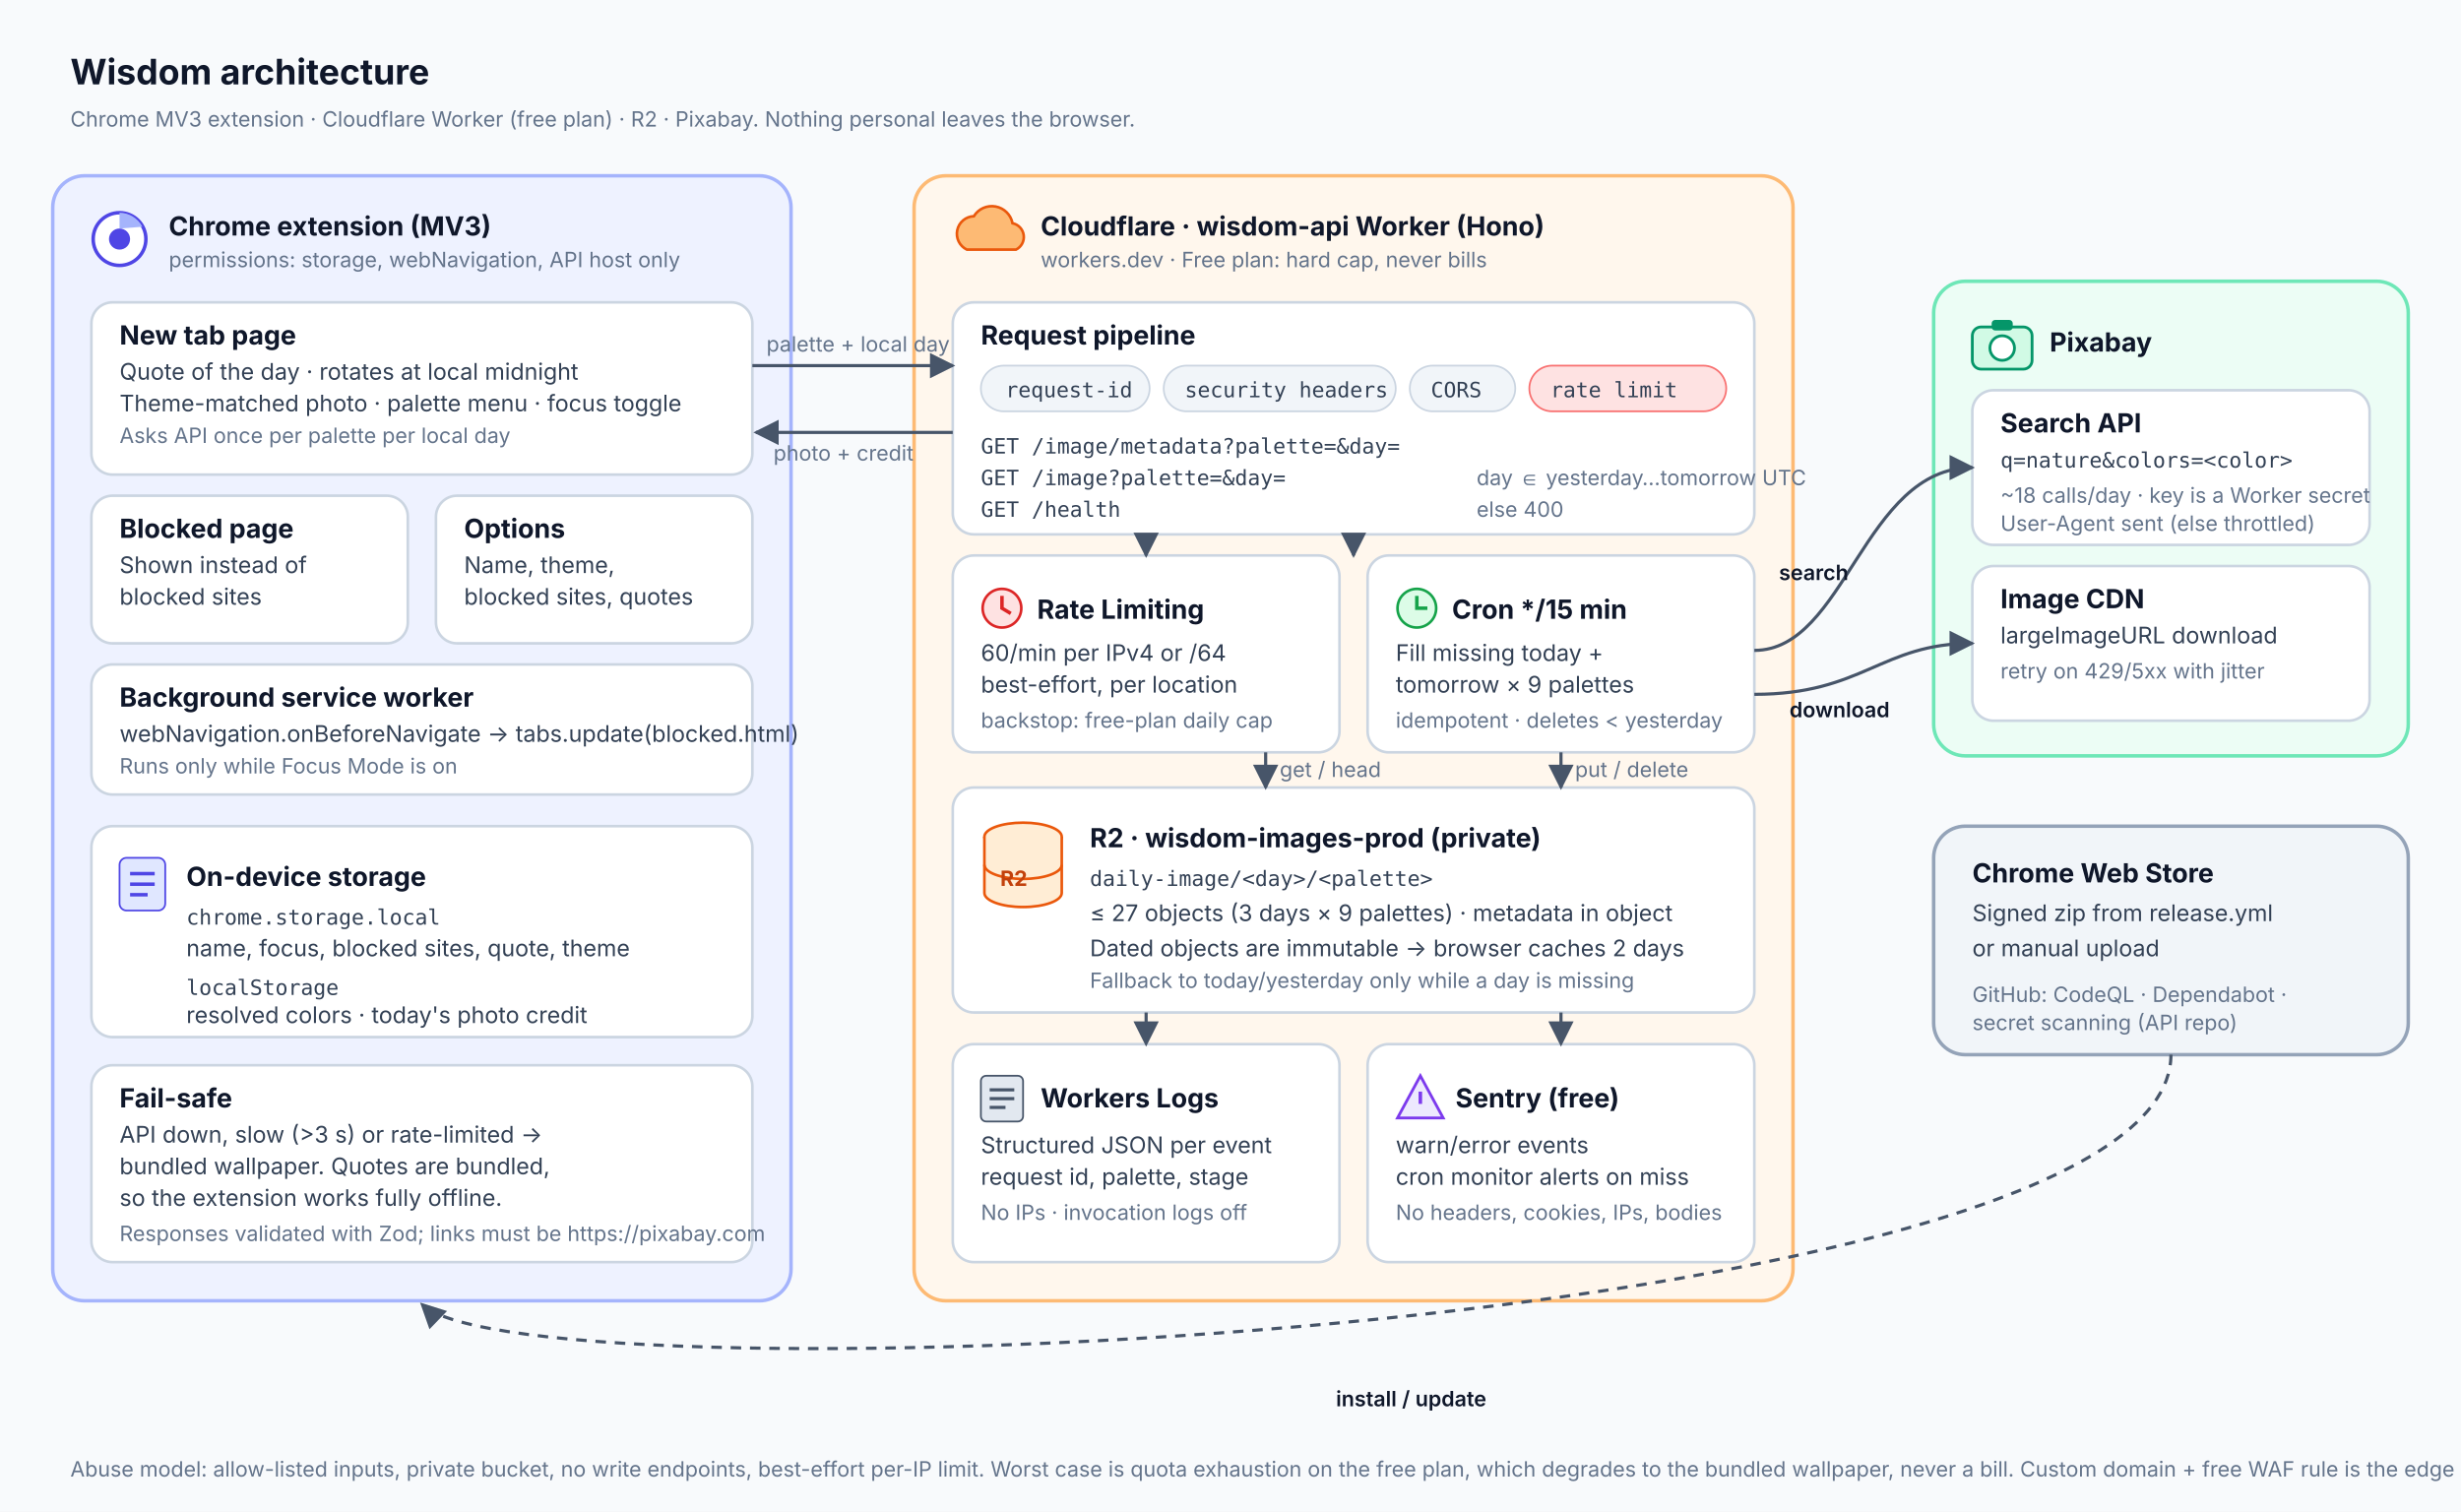
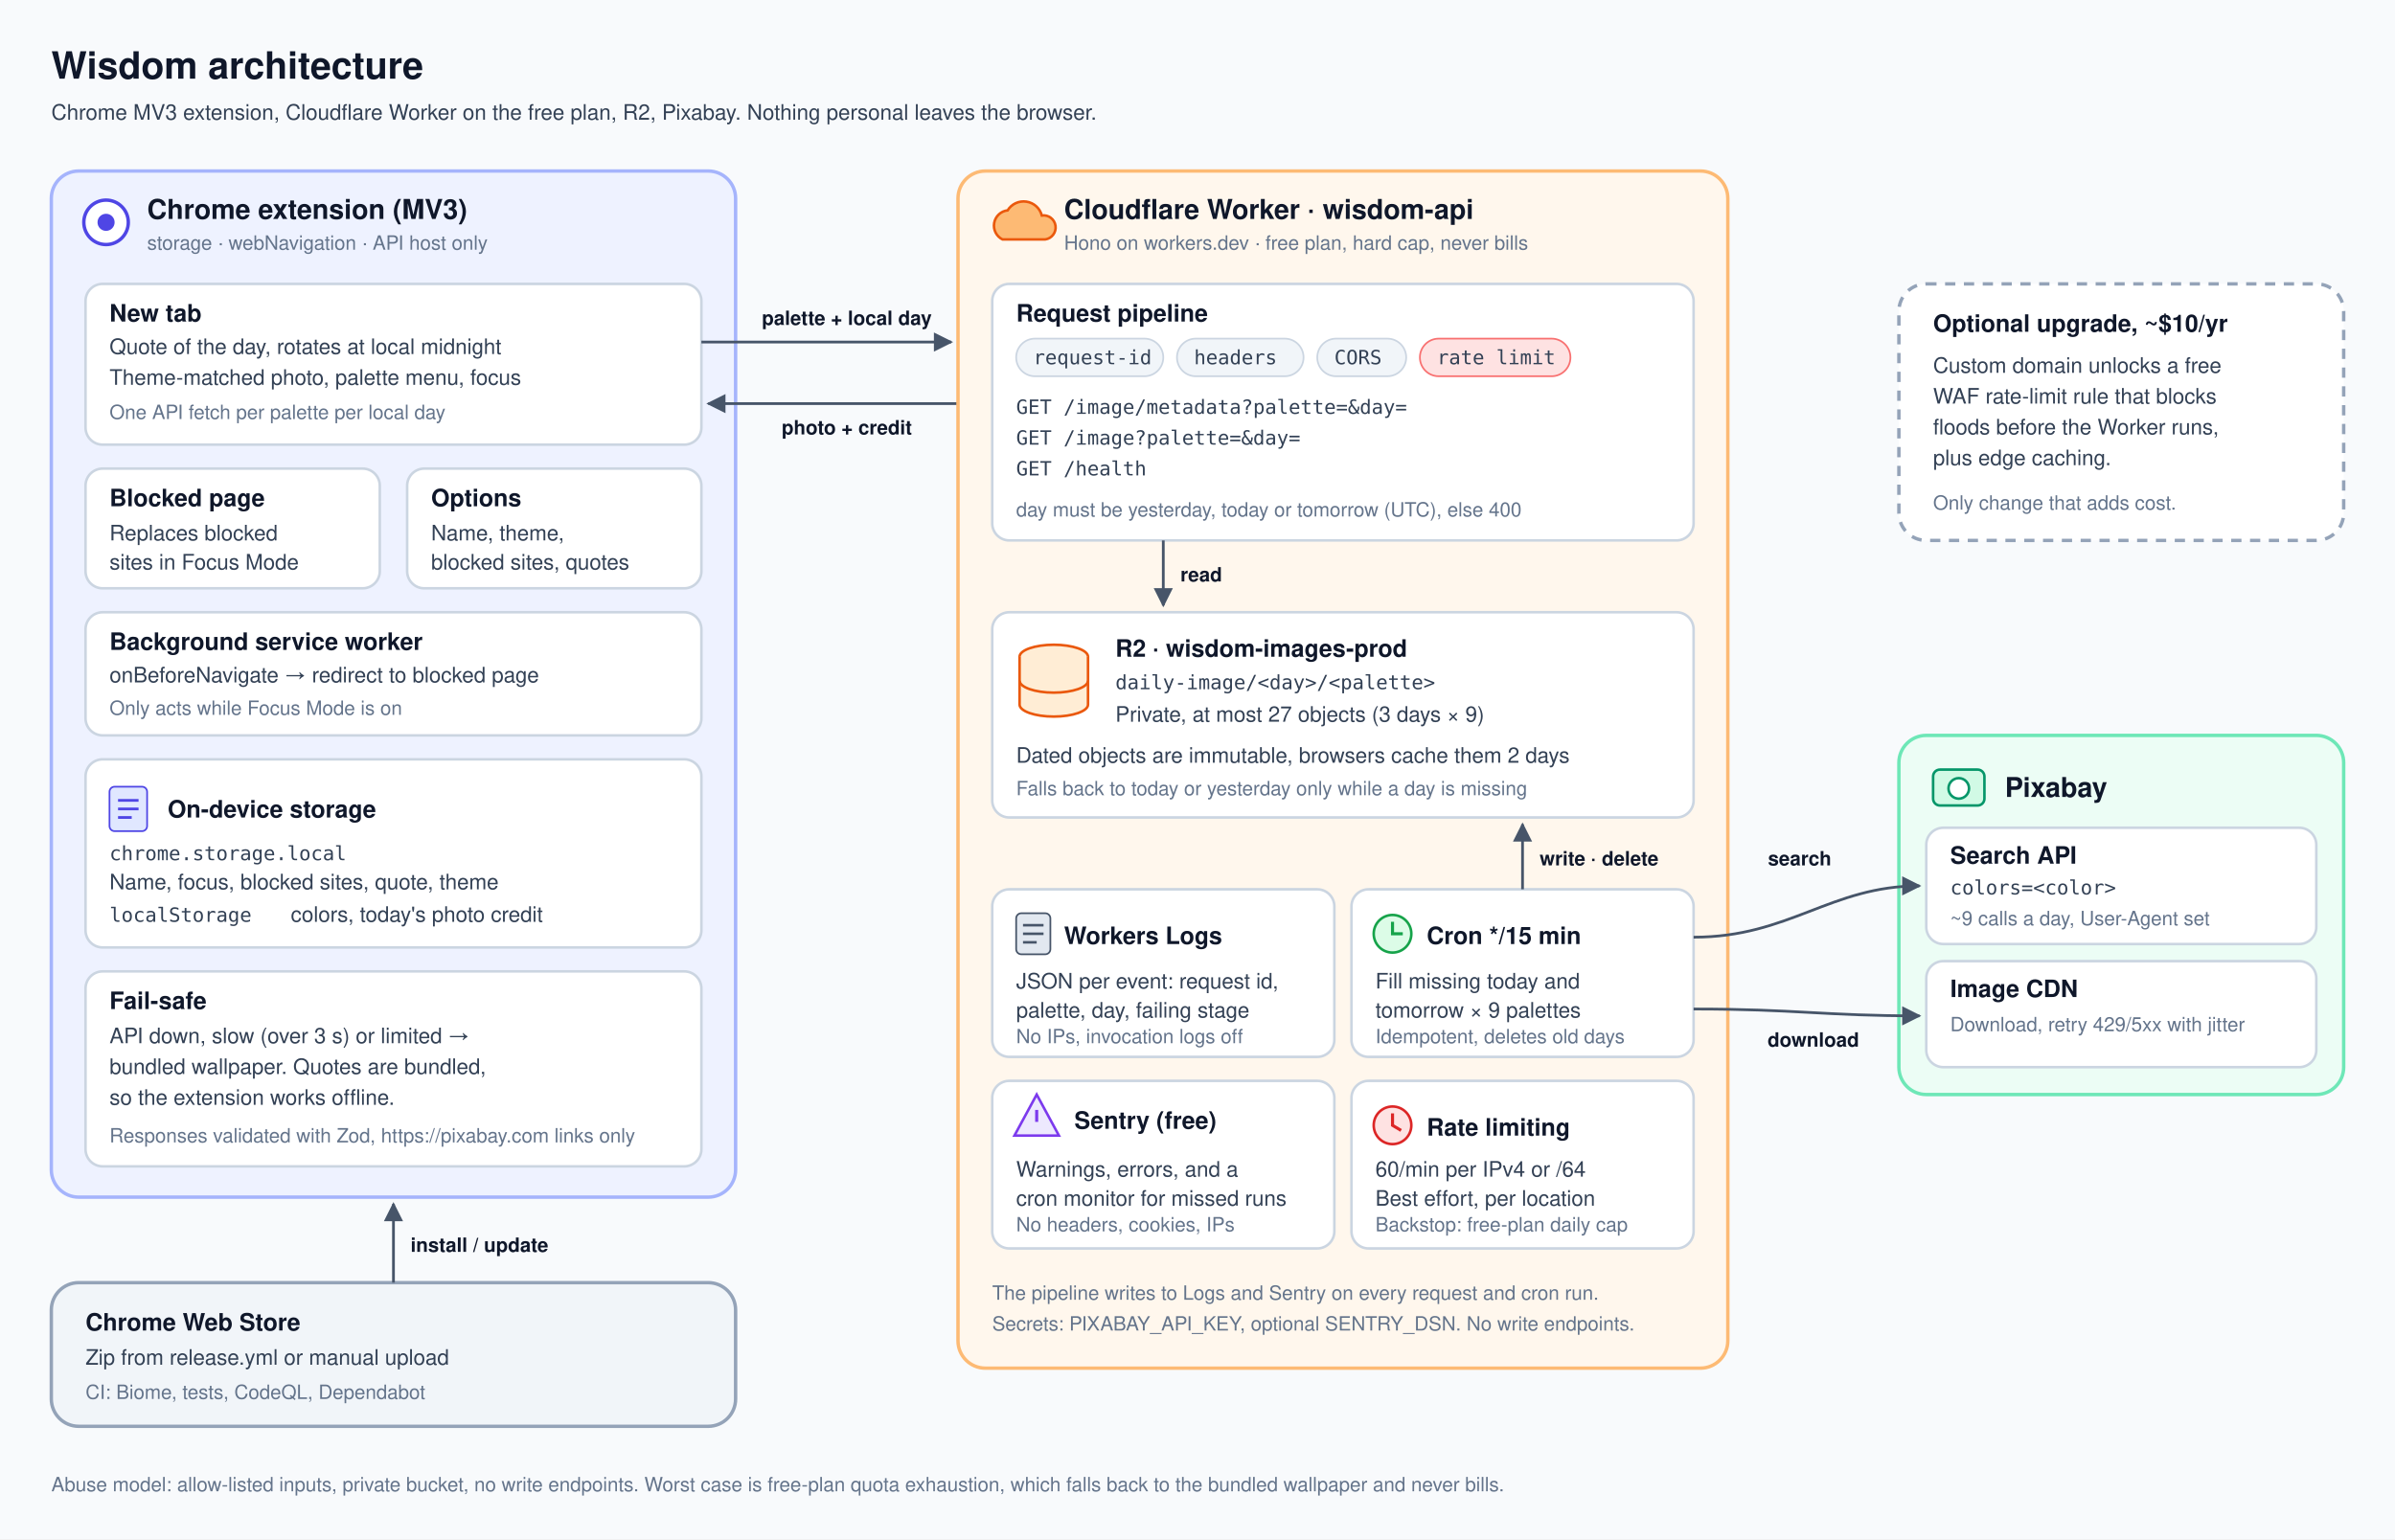
- <svg xmlns="http://www.w3.org/2000/svg" viewBox="0 0 1400 860" width="1400" height="860" font-family="Inter, -apple-system, Segoe UI, Helvetica, Arial, sans-serif">
+ <svg xmlns="http://www.w3.org/2000/svg" viewBox="0 0 1400 900" width="1400" height="900" font-family="-apple-system, Segoe UI, Helvetica, Arial, sans-serif">
  <defs>
-     <marker id="arrow" viewBox="0 0 10 10" refX="9" refY="5" markerWidth="8" markerHeight="8" orient="auto-start-reverse">
+     <marker id="arrow" viewBox="0 0 10 10" refX="9" refY="5" markerWidth="7" markerHeight="7" orient="auto-start-reverse">
      <path d="M0 0 L10 5 L0 10 z" fill="#475569" />
    </marker>
    <style>
      .box { fill: #ffffff; stroke: #cbd5e1; stroke-width: 1.5; }
-       .zone { stroke-width: 2; }
-       .title { font-size: 20px; font-weight: 700; fill: #0f172a; }
-       .h { font-size: 15px; font-weight: 700; fill: #0f172a; }
-       .t { font-size: 13px; fill: #334155; }
-       .s { font-size: 12px; fill: #64748b; }
-       .mono { font-family: ui-monospace, SFMono-Regular, Menlo, monospace; font-size: 12px; fill: #334155; }
-       .edge { stroke: #475569; stroke-width: 1.8; fill: none; marker-end: url(#arrow); }
-       .dash { stroke-dasharray: 6 5; }
-       .label { font-size: 12px; fill: #0f172a; font-weight: 600; }
-       .pill { fill: #f1f5f9; stroke: #cbd5e1; }
+       .title { font-size: 22px; font-weight: 700; fill: #0f172a; }
+       .zh { font-size: 16px; font-weight: 700; fill: #0f172a; }
+       .h { font-size: 14px; font-weight: 700; fill: #0f172a; }
+       .t { font-size: 12.5px; fill: #334155; }
+       .s { font-size: 11.5px; fill: #64748b; }
+       .m { font-family: ui-monospace, Menlo, Consolas, monospace; font-size: 11.5px; fill: #334155; }
+       .edge { stroke: #475569; stroke-width: 1.6; fill: none; marker-end: url(#arrow); }
+       .label { font-size: 11.5px; font-weight: 600; fill: #0f172a; }
+       .chip { fill: #f1f5f9; stroke: #cbd5e1; }
    </style>
  </defs>
-   <rect width="1400" height="860" fill="#f8fafc" />
-   <text x="40" y="48" class="title">Wisdom architecture</text>
-   <text x="40" y="72" class="s">Chrome MV3 extension · Cloudflare Worker (free plan) · R2 · Pixabay. Nothing personal leaves the browser.</text>
-   <rect x="30" y="100" width="420" height="640" rx="18" fill="#eef2ff" stroke="#a5b4fc" class="zone" />
-   <g transform="translate(52 120)">
-     <circle cx="16" cy="16" r="15" fill="#fff" stroke="#4f46e5" stroke-width="2" />
-     <circle cx="16" cy="16" r="6" fill="#4f46e5" />
-     <path d="M16 1 A15 15 0 0 1 29 9 L16 10 Z" fill="#a5b4fc" />
-   </g>
-   <text x="96" y="134" class="h">Chrome extension (MV3)</text>
-   <text x="96" y="152" class="s">permissions: storage, webNavigation, API host only</text>
-   <rect x="52" y="172" width="376" height="98" rx="12" class="box" />
-   <text x="68" y="196" class="h">New tab page</text>
-   <text x="68" y="216" class="t">Quote of the day · rotates at local midnight</text>
-   <text x="68" y="234" class="t">Theme-matched photo · palette menu · focus toggle</text>
-   <text x="68" y="252" class="s">Asks API once per palette per local day</text>
-   <rect x="52" y="282" width="180" height="84" rx="12" class="box" />
-   <text x="68" y="306" class="h">Blocked page</text>
-   <text x="68" y="326" class="t">Shown instead of</text>
-   <text x="68" y="344" class="t">blocked sites</text>
-   <rect x="248" y="282" width="180" height="84" rx="12" class="box" />
-   <text x="264" y="306" class="h">Options</text>
-   <text x="264" y="326" class="t">Name, theme,</text>
-   <text x="264" y="344" class="t">blocked sites, quotes</text>
-   <rect x="52" y="378" width="376" height="74" rx="12" class="box" />
-   <text x="68" y="402" class="h">Background service worker</text>
-   <text x="68" y="422" class="t">webNavigation.onBeforeNavigate → tabs.update(blocked.html)</text>
-   <text x="68" y="440" class="s">Runs only while Focus Mode is on</text>
-   <g transform="translate(52 470)">
-     <rect width="376" height="120" rx="12" class="box" />
-     <g transform="translate(16 18)">
-       <rect width="26" height="30" rx="4" fill="#e0e7ff" stroke="#4f46e5" />
-       <path d="M6 9 H20 M6 15 H20 M6 21 H16" stroke="#4f46e5" stroke-width="2" />
-     </g>
-     <text x="54" y="34" class="h">On-device storage</text>
-     <text x="54" y="56" class="mono">chrome.storage.local</text>
-     <text x="54" y="74" class="t">name, focus, blocked sites, quote, theme</text>
-     <text x="54" y="96" class="mono">localStorage</text>
-     <text x="54" y="112" class="t">resolved colors · today's photo credit</text>
-   </g>
-   <rect x="52" y="606" width="376" height="112" rx="12" class="box" />
-   <text x="68" y="630" class="h">Fail-safe</text>
-   <text x="68" y="650" class="t">API down, slow (&gt;3 s) or rate-limited →</text>
-   <text x="68" y="668" class="t">bundled wallpaper. Quotes are bundled,</text>
-   <text x="68" y="686" class="t">so the extension works fully offline.</text>
-   <text x="68" y="706" class="s">Responses validated with Zod; links must be https://pixabay.com</text>
-   <rect x="520" y="100" width="500" height="640" rx="18" fill="#fff7ed" stroke="#fdba74" class="zone" />
-   <g transform="translate(542 118)">
-     <path d="M8 24 a10 10 0 0 1 4 -19 a12 12 0 0 1 22 4 a8 8 0 0 1 2 15 z" fill="#fdba74" stroke="#ea580c" stroke-width="1.5" />
-   </g>
-   <text x="592" y="134" class="h">Cloudflare · wisdom-api Worker (Hono)</text>
-   <text x="592" y="152" class="s">workers.dev · Free plan: hard cap, never bills</text>
-   <rect x="542" y="172" width="456" height="132" rx="12" class="box" />
-   <text x="558" y="196" class="h">Request pipeline</text>
-   <rect x="558" y="208" width="96" height="26" rx="13" class="pill" />
-   <text x="572" y="226" class="mono">request-id</text>
-   <rect x="662" y="208" width="132" height="26" rx="13" class="pill" />
-   <text x="674" y="226" class="mono">security headers</text>
-   <rect x="802" y="208" width="60" height="26" rx="13" class="pill" />
-   <text x="814" y="226" class="mono">CORS</text>
-   <rect x="870" y="208" width="112" height="26" rx="13" fill="#fee2e2" stroke="#f87171" />
-   <text x="882" y="226" class="mono">rate limit</text>
-   <text x="558" y="258" class="mono">GET /image/metadata?palette=&amp;day=</text>
-   <text x="558" y="276" class="mono">GET /image?palette=&amp;day=</text>
-   <text x="558" y="294" class="mono">GET /health</text>
-   <text x="840" y="276" class="s">day ∈ yesterday…tomorrow UTC</text>
-   <text x="840" y="294" class="s">else 400</text>
-   <rect x="542" y="316" width="220" height="112" rx="12" class="box" />
-   <g transform="translate(558 334)">
-     <circle cx="12" cy="12" r="11" fill="#fee2e2" stroke="#dc2626" stroke-width="1.5" />
-     <path d="M12 5 V12 L17 15" stroke="#dc2626" stroke-width="2" fill="none" />
-   </g>
-   <text x="590" y="352" class="h">Rate Limiting</text>
-   <text x="558" y="376" class="t">60/min per IPv4 or /64</text>
-   <text x="558" y="394" class="t">best-effort, per location</text>
-   <text x="558" y="414" class="s">backstop: free-plan daily cap</text>
-   <rect x="778" y="316" width="220" height="112" rx="12" class="box" />
-   <g transform="translate(794 334)">
-     <circle cx="12" cy="12" r="11" fill="#dcfce7" stroke="#16a34a" stroke-width="1.5" />
-     <path d="M12 5 V12 H18" stroke="#16a34a" stroke-width="2" fill="none" />
-   </g>
-   <text x="826" y="352" class="h">Cron */15 min</text>
-   <text x="794" y="376" class="t">Fill missing today +</text>
-   <text x="794" y="394" class="t">tomorrow × 9 palettes</text>
-   <text x="794" y="414" class="s">idempotent · deletes &lt; yesterday</text>
-   <g transform="translate(542 448)">
-     <rect width="456" height="128" rx="12" class="box" />
-     <g transform="translate(18 20)">
-       <ellipse cx="22" cy="8" rx="22" ry="8" fill="#ffedd5" stroke="#ea580c" stroke-width="1.5" />
-       <path d="M0 8 V40 A22 8 0 0 0 44 40 V8" fill="#ffedd5" stroke="#ea580c" stroke-width="1.5" />
-       <path d="M0 24 A22 8 0 0 0 44 24" fill="none" stroke="#ea580c" stroke-width="1.5" />
-       <text x="9" y="36" font-size="12" font-weight="700" fill="#c2410c">R2</text>
-     </g>
-     <text x="78" y="34" class="h">R2 · wisdom-images-prod (private)</text>
-     <text x="78" y="56" class="mono">daily-image/&lt;day&gt;/&lt;palette&gt;</text>
-     <text x="78" y="76" class="t">≤ 27 objects (3 days × 9 palettes) · metadata in object</text>
-     <text x="78" y="96" class="t">Dated objects are immutable → browser caches 2 days</text>
-     <text x="78" y="114" class="s">Fallback to today/yesterday only while a day is missing</text>
-   </g>
-   <rect x="542" y="594" width="220" height="124" rx="12" class="box" />
-   <g transform="translate(558 612)">
-     <rect width="24" height="26" rx="3" fill="#e2e8f0" stroke="#475569" />
-     <path d="M5 8 H19 M5 13 H19 M5 18 H14" stroke="#475569" stroke-width="1.8" />
-   </g>
-   <text x="592" y="630" class="h">Workers Logs</text>
-   <text x="558" y="656" class="t">Structured JSON per event</text>
-   <text x="558" y="674" class="t">request id, palette, stage</text>
-   <text x="558" y="694" class="s">No IPs · invocation logs off</text>
-   <rect x="778" y="594" width="220" height="124" rx="12" class="box" />
-   <g transform="translate(794 610)">
-     <path d="M14 2 L27 26 H1 Z" fill="#ede9fe" stroke="#7c3aed" stroke-width="1.6" />
-     <path d="M14 11 V18" stroke="#7c3aed" stroke-width="2" />
-   </g>
-   <text x="828" y="630" class="h">Sentry (free)</text>
-   <text x="794" y="656" class="t">warn/error events</text>
-   <text x="794" y="674" class="t">cron monitor alerts on miss</text>
-   <text x="794" y="694" class="s">No headers, cookies, IPs, bodies</text>
-   <rect x="1100" y="160" width="270" height="270" rx="18" fill="#ecfdf5" stroke="#6ee7b7" class="zone" />
-   <g transform="translate(1122 180)">
-     <rect x="0" y="6" width="34" height="24" rx="5" fill="#d1fae5" stroke="#059669" stroke-width="1.6" />
-     <rect x="11" y="2" width="12" height="6" rx="2" fill="#059669" />
-     <circle cx="17" cy="18" r="7" fill="#fff" stroke="#059669" stroke-width="1.6" />
-   </g>
-   <text x="1166" y="200" class="h">Pixabay</text>
-   <rect x="1122" y="222" width="226" height="88" rx="12" class="box" />
-   <text x="1138" y="246" class="h">Search API</text>
-   <text x="1138" y="266" class="mono">q=nature&amp;colors=&lt;color&gt;</text>
-   <text x="1138" y="286" class="s">~18 calls/day · key is a Worker secret</text>
-   <text x="1138" y="302" class="s">User-Agent sent (else throttled)</text>
-   <rect x="1122" y="322" width="226" height="88" rx="12" class="box" />
-   <text x="1138" y="346" class="h">Image CDN</text>
-   <text x="1138" y="366" class="t">largeImageURL download</text>
-   <text x="1138" y="386" class="s">retry on 429/5xx with jitter</text>
-   <rect x="1100" y="470" width="270" height="130" rx="18" fill="#f1f5f9" stroke="#94a3b8" class="zone" />
-   <text x="1122" y="502" class="h">Chrome Web Store</text>
-   <text x="1122" y="524" class="t">Signed zip from release.yml</text>
-   <text x="1122" y="544" class="t">or manual upload</text>
-   <text x="1122" y="570" class="s">GitHub: CodeQL · Dependabot ·</text>
-   <text x="1122" y="586" class="s">secret scanning (API repo)</text>
-   <path class="edge" d="M428 208 L 542 208" />
-   <text x="436" y="200" class="s" font-size="11">palette + local day</text>
-   <path class="edge" d="M542 246 L 430 246" />
-   <text x="440" y="262" class="s" font-size="11">photo + credit</text>
-   <path class="edge" d="M770 304 L 770 316" />
-   <path class="edge" d="M652 304 L 652 316" />
-   <path class="edge" d="M720 428 L 720 448" />
-   <path class="edge" d="M888 428 L 888 448" />
-   <text x="896" y="442" class="s" font-size="11">put / delete</text>
-   <text x="728" y="442" class="s" font-size="11">get / head</text>
-   <path class="edge" d="M998 370 C 1050 370, 1060 266, 1122 266" />
-   <text x="1012" y="330" class="label">search</text>
-   <path class="edge" d="M998 395 C 1060 395, 1070 366, 1122 366" />
-   <text x="1018" y="408" class="label">download</text>
-   <path class="edge dash" d="M652 576 L 652 594" />
-   <path class="edge dash" d="M888 576 L 888 594" />
-   <path class="edge dash" d="M1235 600 C 1235 760, 300 800, 240 742" />
-   <text x="760" y="800" class="label">install / update</text>
-   <text x="40" y="840" class="s">Abuse model: allow-listed inputs, private bucket, no write endpoints, best-effort per-IP limit. Worst case is quota exhaustion on the free plan, which degrades to the bundled wallpaper, never a bill. Custom domain + free WAF rule is the edge upgrade.</text>
+   <rect width="1400" height="900" fill="#f8fafc" />
+   <text x="30" y="46" class="title">Wisdom architecture</text>
+   <text x="30" y="70" class="t">Chrome MV3 extension, Cloudflare Worker on the free plan, R2, Pixabay. Nothing personal leaves the browser.</text>
+   <rect x="30" y="100" width="400" height="600" rx="16" fill="#eef2ff" stroke="#a5b4fc" stroke-width="2" />
+   <circle cx="62" cy="130" r="13" fill="#fff" stroke="#4f46e5" stroke-width="2" />
+   <circle cx="62" cy="130" r="5" fill="#4f46e5" />
+   <text x="86" y="128" class="zh">Chrome extension (MV3)</text>
+   <text x="86" y="146" class="s">storage · webNavigation · API host only</text>
+   <rect x="50" y="166" width="360" height="94" rx="10" class="box" />
+   <text x="64" y="188" class="h">New tab</text>
+   <text x="64" y="207" class="t">Quote of the day, rotates at local midnight</text>
+   <text x="64" y="225" class="t">Theme-matched photo, palette menu, focus</text>
+   <text x="64" y="245" class="s">One API fetch per palette per local day</text>
+   <rect x="50" y="274" width="172" height="70" rx="10" class="box" />
+   <text x="64" y="296" class="h">Blocked page</text>
+   <text x="64" y="316" class="t">Replaces blocked</text>
+   <text x="64" y="333" class="t">sites in Focus Mode</text>
+   <rect x="238" y="274" width="172" height="70" rx="10" class="box" />
+   <text x="252" y="296" class="h">Options</text>
+   <text x="252" y="316" class="t">Name, theme,</text>
+   <text x="252" y="333" class="t">blocked sites, quotes</text>
+   <rect x="50" y="358" width="360" height="72" rx="10" class="box" />
+   <text x="64" y="380" class="h">Background service worker</text>
+   <text x="64" y="399" class="t">onBeforeNavigate → redirect to blocked page</text>
+   <text x="64" y="418" class="s">Only acts while Focus Mode is on</text>
+   <rect x="50" y="444" width="360" height="110" rx="10" class="box" />
+   <rect x="64" y="460" width="22" height="26" rx="3" fill="#e0e7ff" stroke="#4f46e5" />
+   <path d="M69 468 H81 M69 473 H81 M69 478 H77" stroke="#4f46e5" stroke-width="1.6" />
+   <text x="98" y="478" class="h">On-device storage</text>
+   <text x="64" y="503" class="m">chrome.storage.local</text>
+   <text x="64" y="520" class="t">Name, focus, blocked sites, quote, theme</text>
+   <text x="64" y="539" class="m">localStorage</text>
+   <text x="170" y="539" class="t">colors, today's photo credit</text>
+   <rect x="50" y="568" width="360" height="114" rx="10" class="box" />
+   <text x="64" y="590" class="h">Fail-safe</text>
+   <text x="64" y="610" class="t">API down, slow (over 3 s) or limited →</text>
+   <text x="64" y="628" class="t">bundled wallpaper. Quotes are bundled,</text>
+   <text x="64" y="646" class="t">so the extension works offline.</text>
+   <text x="64" y="668" class="s">Responses validated with Zod, https://pixabay.com links only</text>
+   <rect x="30" y="750" width="400" height="84" rx="16" fill="#f1f5f9" stroke="#94a3b8" stroke-width="2" />
+   <text x="50" y="778" class="h">Chrome Web Store</text>
+   <text x="50" y="798" class="t">Zip from release.yml or manual upload</text>
+   <text x="50" y="818" class="s">CI: Biome, tests, CodeQL, Dependabot</text>
+   <path class="edge" d="M230 750 L 230 704" />
+   <text x="240" y="732" class="label">install / update</text>
+   <path class="edge" d="M410 200 L 556 200" />
+   <text x="495" y="190" class="label" text-anchor="middle">palette + local day</text>
+   <path class="edge" d="M560 236 L 414 236" />
+   <text x="495" y="254" class="label" text-anchor="middle">photo + credit</text>
+   <rect x="560" y="100" width="450" height="700" rx="16" fill="#fff7ed" stroke="#fdba74" stroke-width="2" />
+   <path d="M586 140 a9 9 0 0 1 3 -17 a11 11 0 0 1 20 3 a7 7 0 0 1 2 14 z" fill="#fdba74" stroke="#ea580c" stroke-width="1.5" />
+   <text x="622" y="128" class="zh">Cloudflare Worker · wisdom-api</text>
+   <text x="622" y="146" class="s">Hono on workers.dev · free plan, hard cap, never bills</text>
+   <rect x="580" y="166" width="410" height="150" rx="10" class="box" />
+   <text x="594" y="188" class="h">Request pipeline</text>
+   <rect x="594" y="198" width="86" height="22" rx="11" class="chip" />
+   <text x="604" y="213" class="m">request-id</text>
+   <rect x="688" y="198" width="74" height="22" rx="11" class="chip" />
+   <text x="698" y="213" class="m">headers</text>
+   <rect x="770" y="198" width="52" height="22" rx="11" class="chip" />
+   <text x="780" y="213" class="m">CORS</text>
+   <rect x="830" y="198" width="88" height="22" rx="11" fill="#fee2e2" stroke="#f87171" />
+   <text x="840" y="213" class="m">rate limit</text>
+   <text x="594" y="242" class="m">GET /image/metadata?palette=&amp;day=</text>
+   <text x="594" y="260" class="m">GET /image?palette=&amp;day=</text>
+   <text x="594" y="278" class="m">GET /health</text>
+   <text x="594" y="302" class="s">day must be yesterday, today or tomorrow (UTC), else 400</text>
+   <path class="edge" d="M680 316 L 680 354" />
+   <text x="690" y="340" class="label">read</text>
+   <rect x="580" y="358" width="410" height="120" rx="10" class="box" />
+   <ellipse cx="616" cy="384" rx="20" ry="7" fill="#ffedd5" stroke="#ea580c" stroke-width="1.5" />
+   <path d="M596 384 V412 A20 7 0 0 0 636 412 V384" fill="#ffedd5" stroke="#ea580c" stroke-width="1.5" />
+   <path d="M596 398 A20 7 0 0 0 636 398" fill="none" stroke="#ea580c" stroke-width="1.5" />
+   <text x="652" y="384" class="h">R2 · wisdom-images-prod</text>
+   <text x="652" y="403" class="m">daily-image/&lt;day&gt;/&lt;palette&gt;</text>
+   <text x="652" y="422" class="t">Private, at most 27 objects (3 days × 9)</text>
+   <text x="594" y="446" class="t">Dated objects are immutable, browsers cache them 2 days</text>
+   <text x="594" y="465" class="s">Falls back to today or yesterday only while a day is missing</text>
+   <rect x="580" y="520" width="200" height="98" rx="10" class="box" />
+   <rect x="594" y="534" width="20" height="24" rx="3" fill="#e2e8f0" stroke="#475569" />
+   <path d="M598 541 H610 M598 546 H610 M598 551 H606" stroke="#475569" stroke-width="1.5" />
+   <text x="622" y="552" class="h">Workers Logs</text>
+   <text x="594" y="578" class="t">JSON per event: request id,</text>
+   <text x="594" y="595" class="t">palette, day, failing stage</text>
+   <text x="594" y="610" class="s">No IPs, invocation logs off</text>
+   <rect x="790" y="520" width="200" height="98" rx="10" class="box" />
+   <circle cx="814" cy="546" r="11" fill="#dcfce7" stroke="#16a34a" stroke-width="1.5" />
+   <path d="M814 539 V546 H820" stroke="#16a34a" stroke-width="1.8" fill="none" />
+   <text x="834" y="552" class="h">Cron */15 min</text>
+   <text x="804" y="578" class="t">Fill missing today and</text>
+   <text x="804" y="595" class="t">tomorrow × 9 palettes</text>
+   <text x="804" y="610" class="s">Idempotent, deletes old days</text>
+   <path class="edge" d="M890 520 L 890 482" />
+   <text x="900" y="506" class="label">write · delete</text>
+   <rect x="580" y="632" width="200" height="98" rx="10" class="box" />
+   <path d="M606 640 L619 664 H593 Z" fill="#ede9fe" stroke="#7c3aed" stroke-width="1.5" />
+   <path d="M606 649 V656" stroke="#7c3aed" stroke-width="1.8" />
+   <text x="628" y="660" class="h">Sentry (free)</text>
+   <text x="594" y="688" class="t">Warnings, errors, and a</text>
+   <text x="594" y="705" class="t">cron monitor for missed runs</text>
+   <text x="594" y="720" class="s">No headers, cookies, IPs</text>
+   <rect x="790" y="632" width="200" height="98" rx="10" class="box" />
+   <circle cx="814" cy="658" r="11" fill="#fee2e2" stroke="#dc2626" stroke-width="1.5" />
+   <path d="M814 651 V658 L819 661" stroke="#dc2626" stroke-width="1.8" fill="none" />
+   <text x="834" y="664" class="h">Rate limiting</text>
+   <text x="804" y="688" class="t">60/min per IPv4 or /64</text>
+   <text x="804" y="705" class="t">Best effort, per location</text>
+   <text x="804" y="720" class="s">Backstop: free-plan daily cap</text>
+   <text x="580" y="760" class="s">The pipeline writes to Logs and Sentry on every request and cron run.</text>
+   <text x="580" y="778" class="s">Secrets: PIXABAY_API_KEY, optional SENTRY_DSN. No write endpoints.</text>
+   <rect x="1110" y="430" width="260" height="210" rx="16" fill="#ecfdf5" stroke="#6ee7b7" stroke-width="2" />
+   <rect x="1130" y="450" width="30" height="21" rx="4" fill="#d1fae5" stroke="#059669" stroke-width="1.5" />
+   <circle cx="1145" cy="461" r="6" fill="#fff" stroke="#059669" stroke-width="1.5" />
+   <text x="1172" y="466" class="zh">Pixabay</text>
+   <rect x="1126" y="484" width="228" height="68" rx="10" class="box" />
+   <text x="1140" y="505" class="h">Search API</text>
+   <text x="1140" y="523" class="m">colors=&lt;color&gt;</text>
+   <text x="1140" y="541" class="s">~9 calls a day, User-Agent set</text>
+   <rect x="1126" y="562" width="228" height="62" rx="10" class="box" />
+   <text x="1140" y="583" class="h">Image CDN</text>
+   <text x="1140" y="603" class="s">Download, retry 429/5xx with jitter</text>
+   <path class="edge" d="M990 548 C 1046 548, 1070 518, 1122 518" />
+   <text x="1052" y="506" class="label" text-anchor="middle">search</text>
+   <path class="edge" d="M990 590 C 1050 590, 1066 594, 1122 594" />
+   <text x="1060" y="612" class="label" text-anchor="middle">download</text>
+   <rect x="1110" y="166" width="260" height="150" rx="16" fill="#ffffff" stroke="#94a3b8" stroke-width="2" stroke-dasharray="6 5" />
+   <text x="1130" y="194" class="h">Optional upgrade, ~$10/yr</text>
+   <text x="1130" y="218" class="t">Custom domain unlocks a free</text>
+   <text x="1130" y="236" class="t">WAF rate-limit rule that blocks</text>
+   <text x="1130" y="254" class="t">floods before the Worker runs,</text>
+   <text x="1130" y="272" class="t">plus edge caching.</text>
+   <text x="1130" y="298" class="s">Only change that adds cost.</text>
+   <text x="30" y="872" class="s">Abuse model: allow-listed inputs, private bucket, no write endpoints. Worst case is free-plan quota exhaustion, which falls back to the bundled wallpaper and never bills.</text>
</svg>
